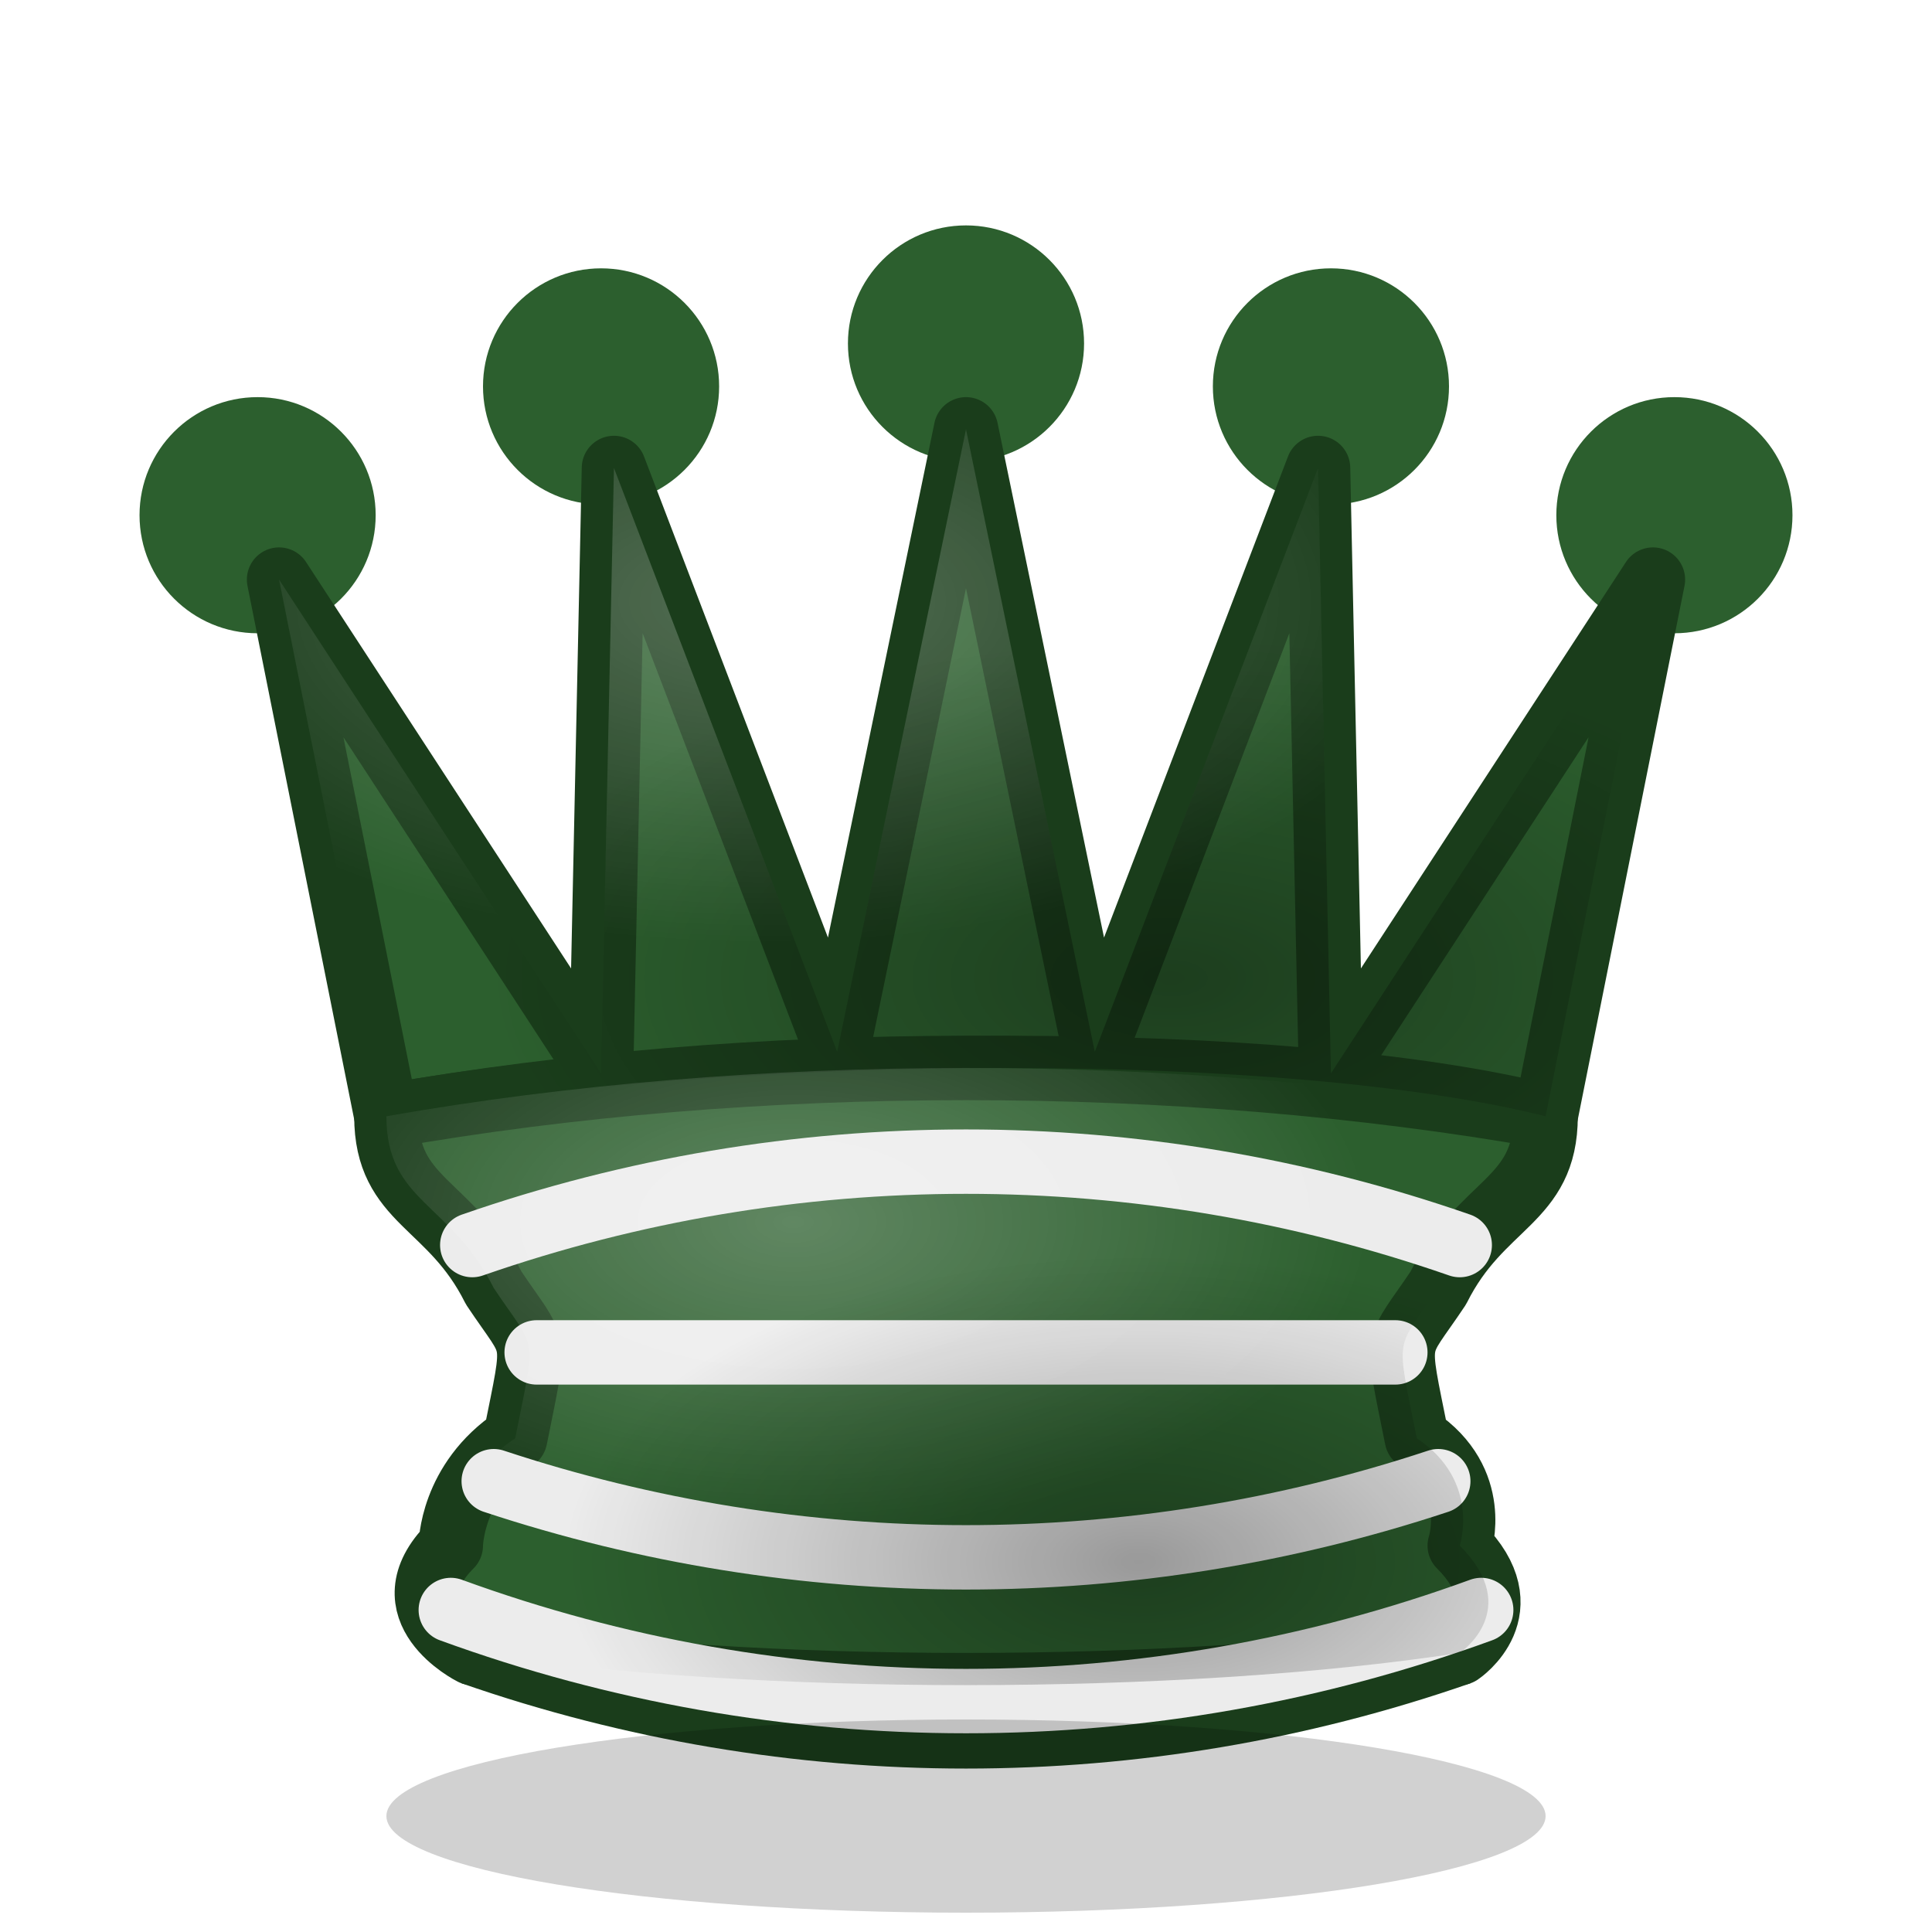
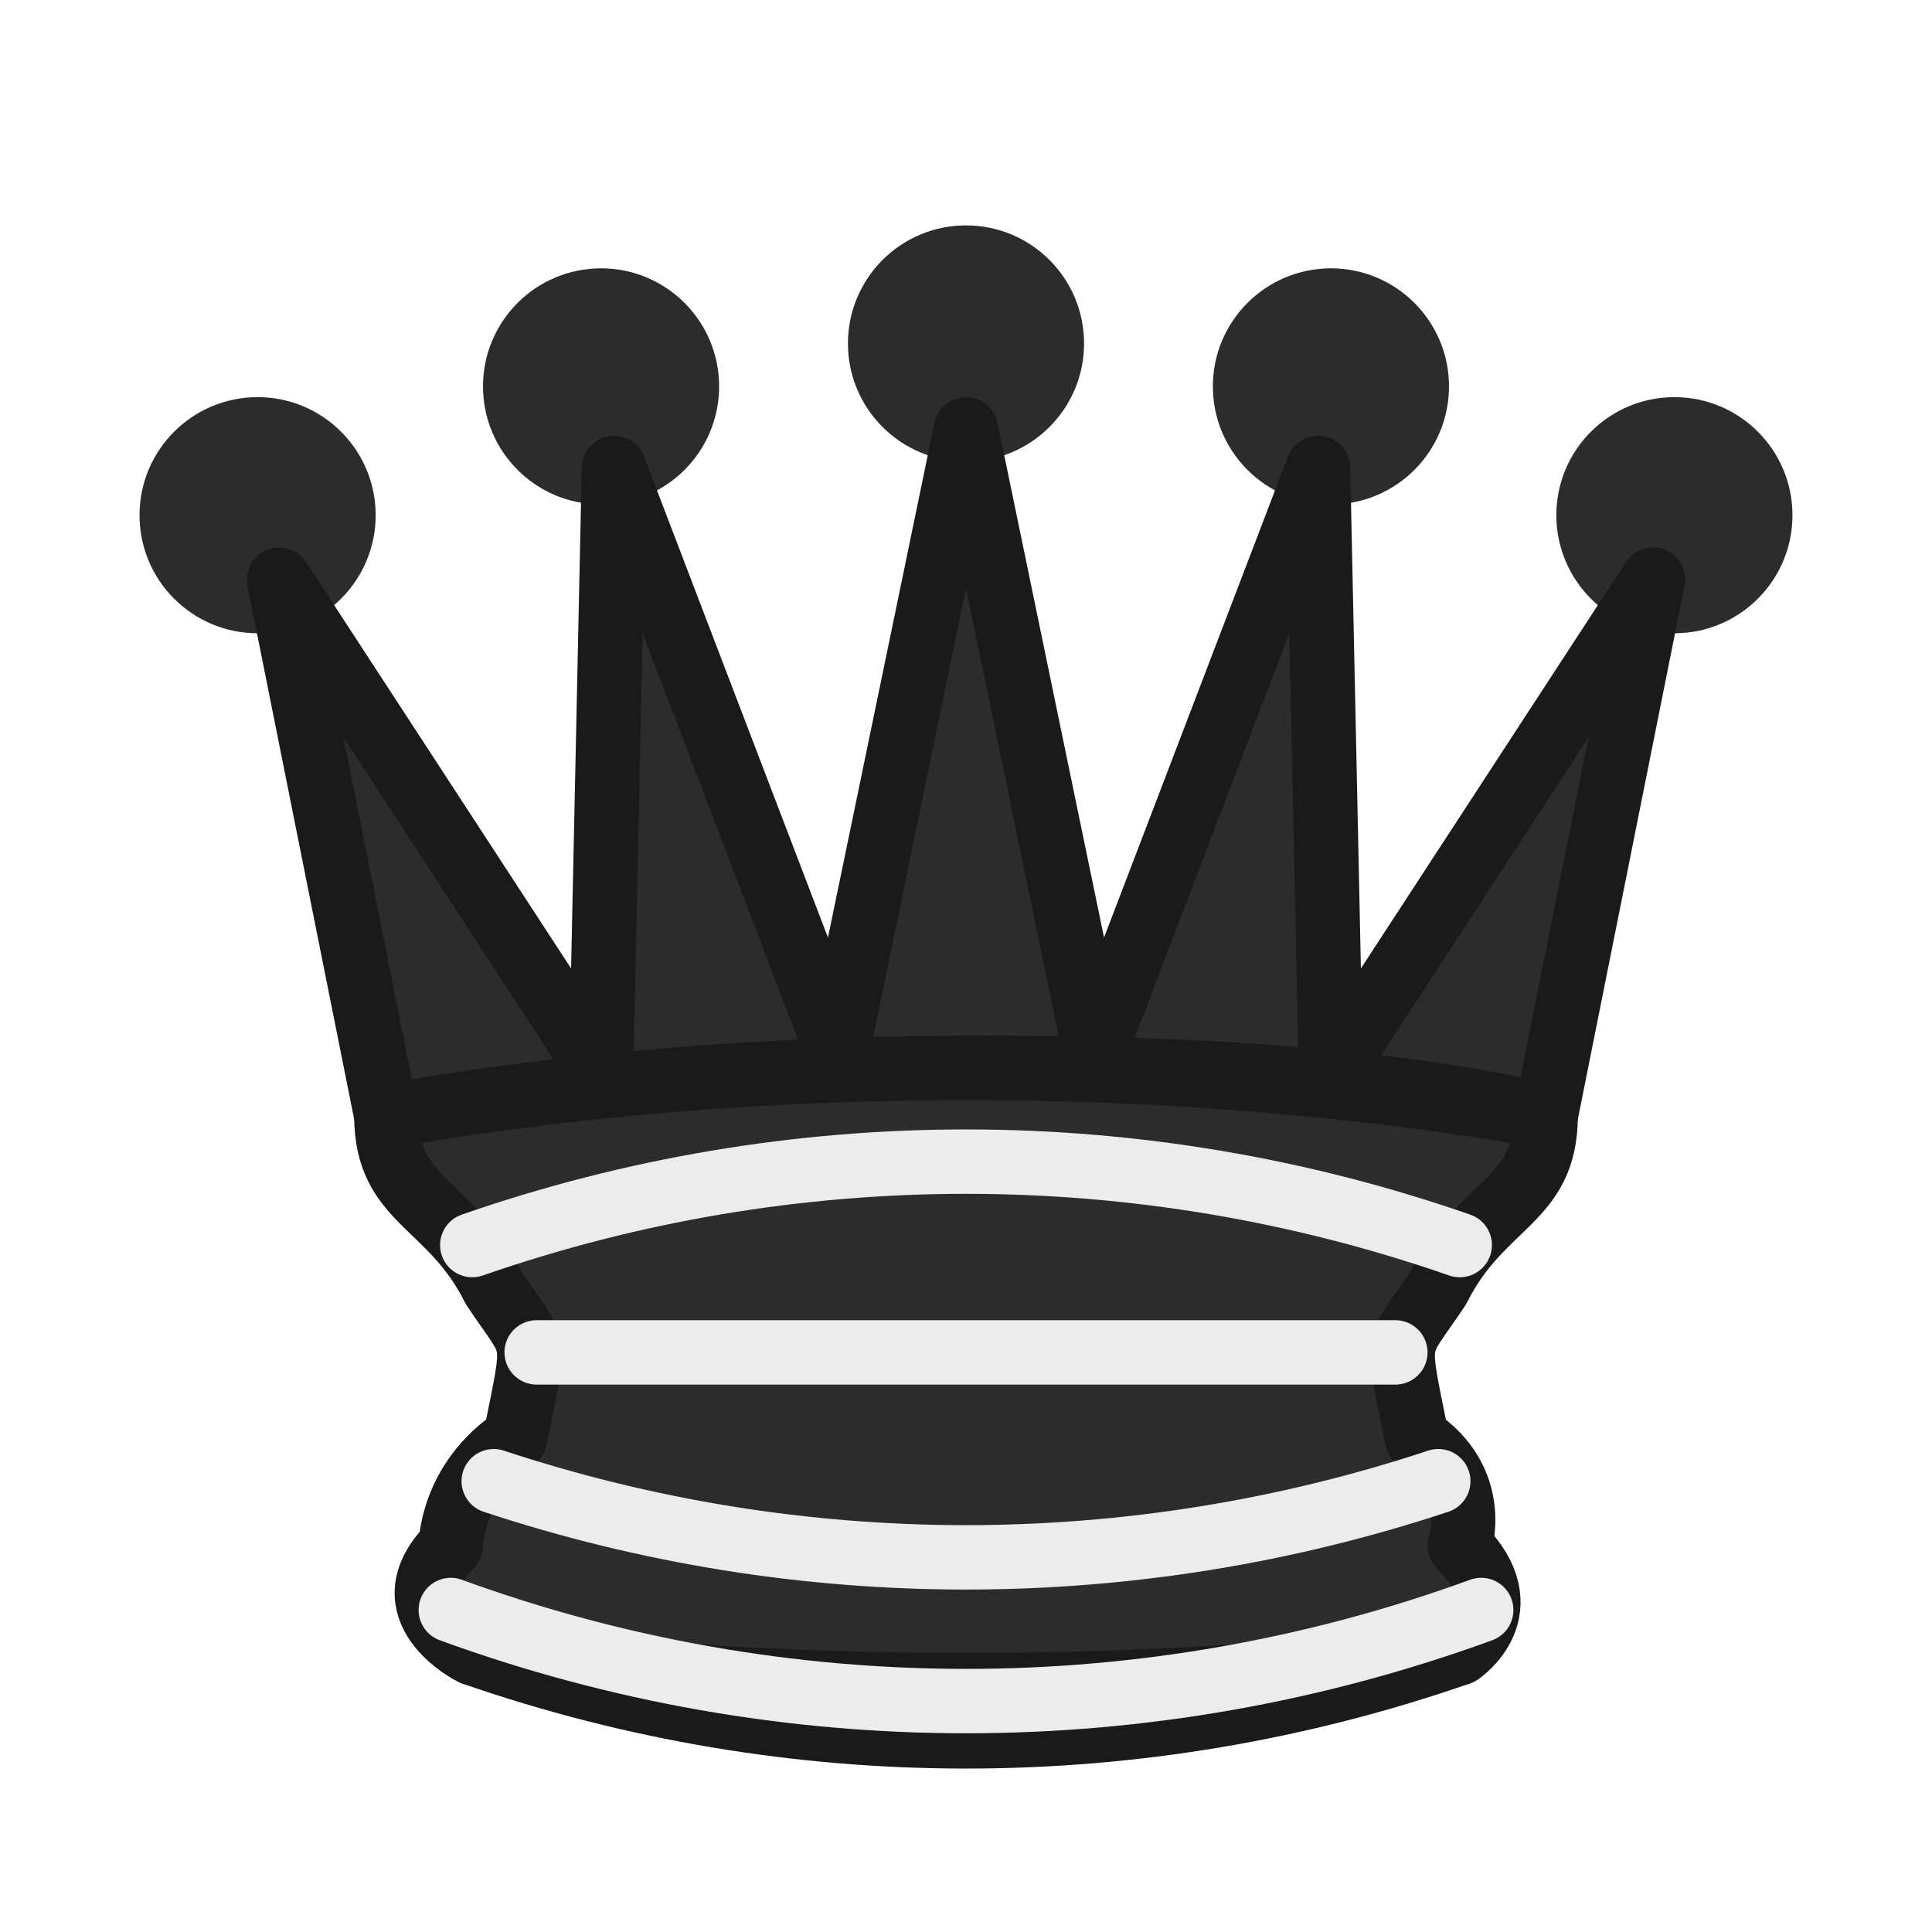
<svg xmlns="http://www.w3.org/2000/svg" viewBox="0 0 45 45">
-   <defs>
-     <radialGradient id="hl" cx="35%" cy="25%" r="50%" gradientUnits="objectBoundingBox">
-       <stop offset="0%" stop-color="#ffffff" stop-opacity="0.25" />
-       <stop offset="100%" stop-color="#ffffff" stop-opacity="0" />
-     </radialGradient>
-     <radialGradient id="sh" cx="65%" cy="80%" r="50%" gradientUnits="objectBoundingBox">
-       <stop offset="0%" stop-color="#000000" stop-opacity="0.35" />
-       <stop offset="100%" stop-color="#000000" stop-opacity="0" />
-     </radialGradient>
-   </defs>
-   <g fill="#2c5f2e" fill-rule="evenodd" stroke="#1a3d1b" stroke-linecap="round" stroke-linejoin="round" stroke-width="1.5">
+   <g fill="#2c2c2c" fill-rule="evenodd" stroke="#1a1a1a" stroke-linecap="round" stroke-linejoin="round" stroke-width="1.5">
    <g stroke="none">
      <circle cx="6" cy="12" r="2.75" />
      <circle cx="14" cy="9" r="2.75" />
      <circle cx="22.5" cy="8" r="2.75" />
      <circle cx="31" cy="9" r="2.75" />
      <circle cx="39" cy="12" r="2.75" />
    </g>
    <path stroke-linecap="butt" d="M9 26c8.5-1.5 21-1.5 27 0l2.5-12.5L31 25l-.3-14.1-5.2 13.6-3-14.5-3 14.5-5.2-13.6L14 25 6.5 13.5z" />
    <path stroke-linecap="butt" d="M9 26c0 2 1.5 2 2.5 4 1 1.5 1 1 .5 3.5-1.5 1-1.5 2.5-1.5 2.5-1.5 1.5.5 2.5.5 2.5 6.5 1 16.5 1 23 0 0 0 1.5-1 0-2.5 0 0 .5-1.5-1-2.5-.5-2.5-.5-2 .5-3.5 1-2 2.5-2 2.5-4-8.5-1.5-18.5-1.5-27 0z" />
    <path fill="none" stroke-linecap="butt" d="M11 38.5a35 35 1 0 0 23 0" />
    <path fill="none" stroke="#ececec" d="M11 29a35 35 1 0 1 23 0m-21.5 2.5h20m-21 3a35 35 1 0 0 22 0m-23 3a35 35 1 0 0 24 0" />
  </g>
-   <ellipse cx="50%" cy="94%" rx="30%" ry="5%" fill="rgba(0,0,0,0.18)" />
-   <path d="M9 26c8.5-1.5 21-1.5 27 0l2.5-12.5L31 25l-.3-14.1-5.2 13.6-3-14.5-3 14.5-5.2-13.6L14 25 6.5 13.5z" fill="url(#hl)" stroke="none" />
-   <path d="M9 26c8.5-1.5 21-1.5 27 0l2.5-12.5L31 25l-.3-14.1-5.2 13.6-3-14.5-3 14.5-5.2-13.6L14 25 6.5 13.5z" fill="url(#sh)" stroke="none" />
-   <path d="M9 26c0 2 1.5 2 2.5 4 1 1.5 1 1 .5 3.5-1.5 1-1.5 2.5-1.5 2.5-1.5 1.5.5 2.5.5 2.5 6.5 1 16.5 1 23 0 0 0 1.5-1 0-2.5 0 0 .5-1.5-1-2.5-.5-2.5-.5-2 .5-3.5 1-2 2.5-2 2.5-4-8.5-1.5-18.5-1.5-27 0z" fill="url(#hl)" stroke="none" />
-   <path d="M9 26c0 2 1.5 2 2.5 4 1 1.5 1 1 .5 3.5-1.5 1-1.5 2.5-1.5 2.5-1.5 1.5.5 2.5.5 2.5 6.5 1 16.5 1 23 0 0 0 1.5-1 0-2.5 0 0 .5-1.5-1-2.5-.5-2.5-.5-2 .5-3.5 1-2 2.5-2 2.5-4-8.5-1.5-18.5-1.5-27 0z" fill="url(#sh)" stroke="none" />
</svg>
